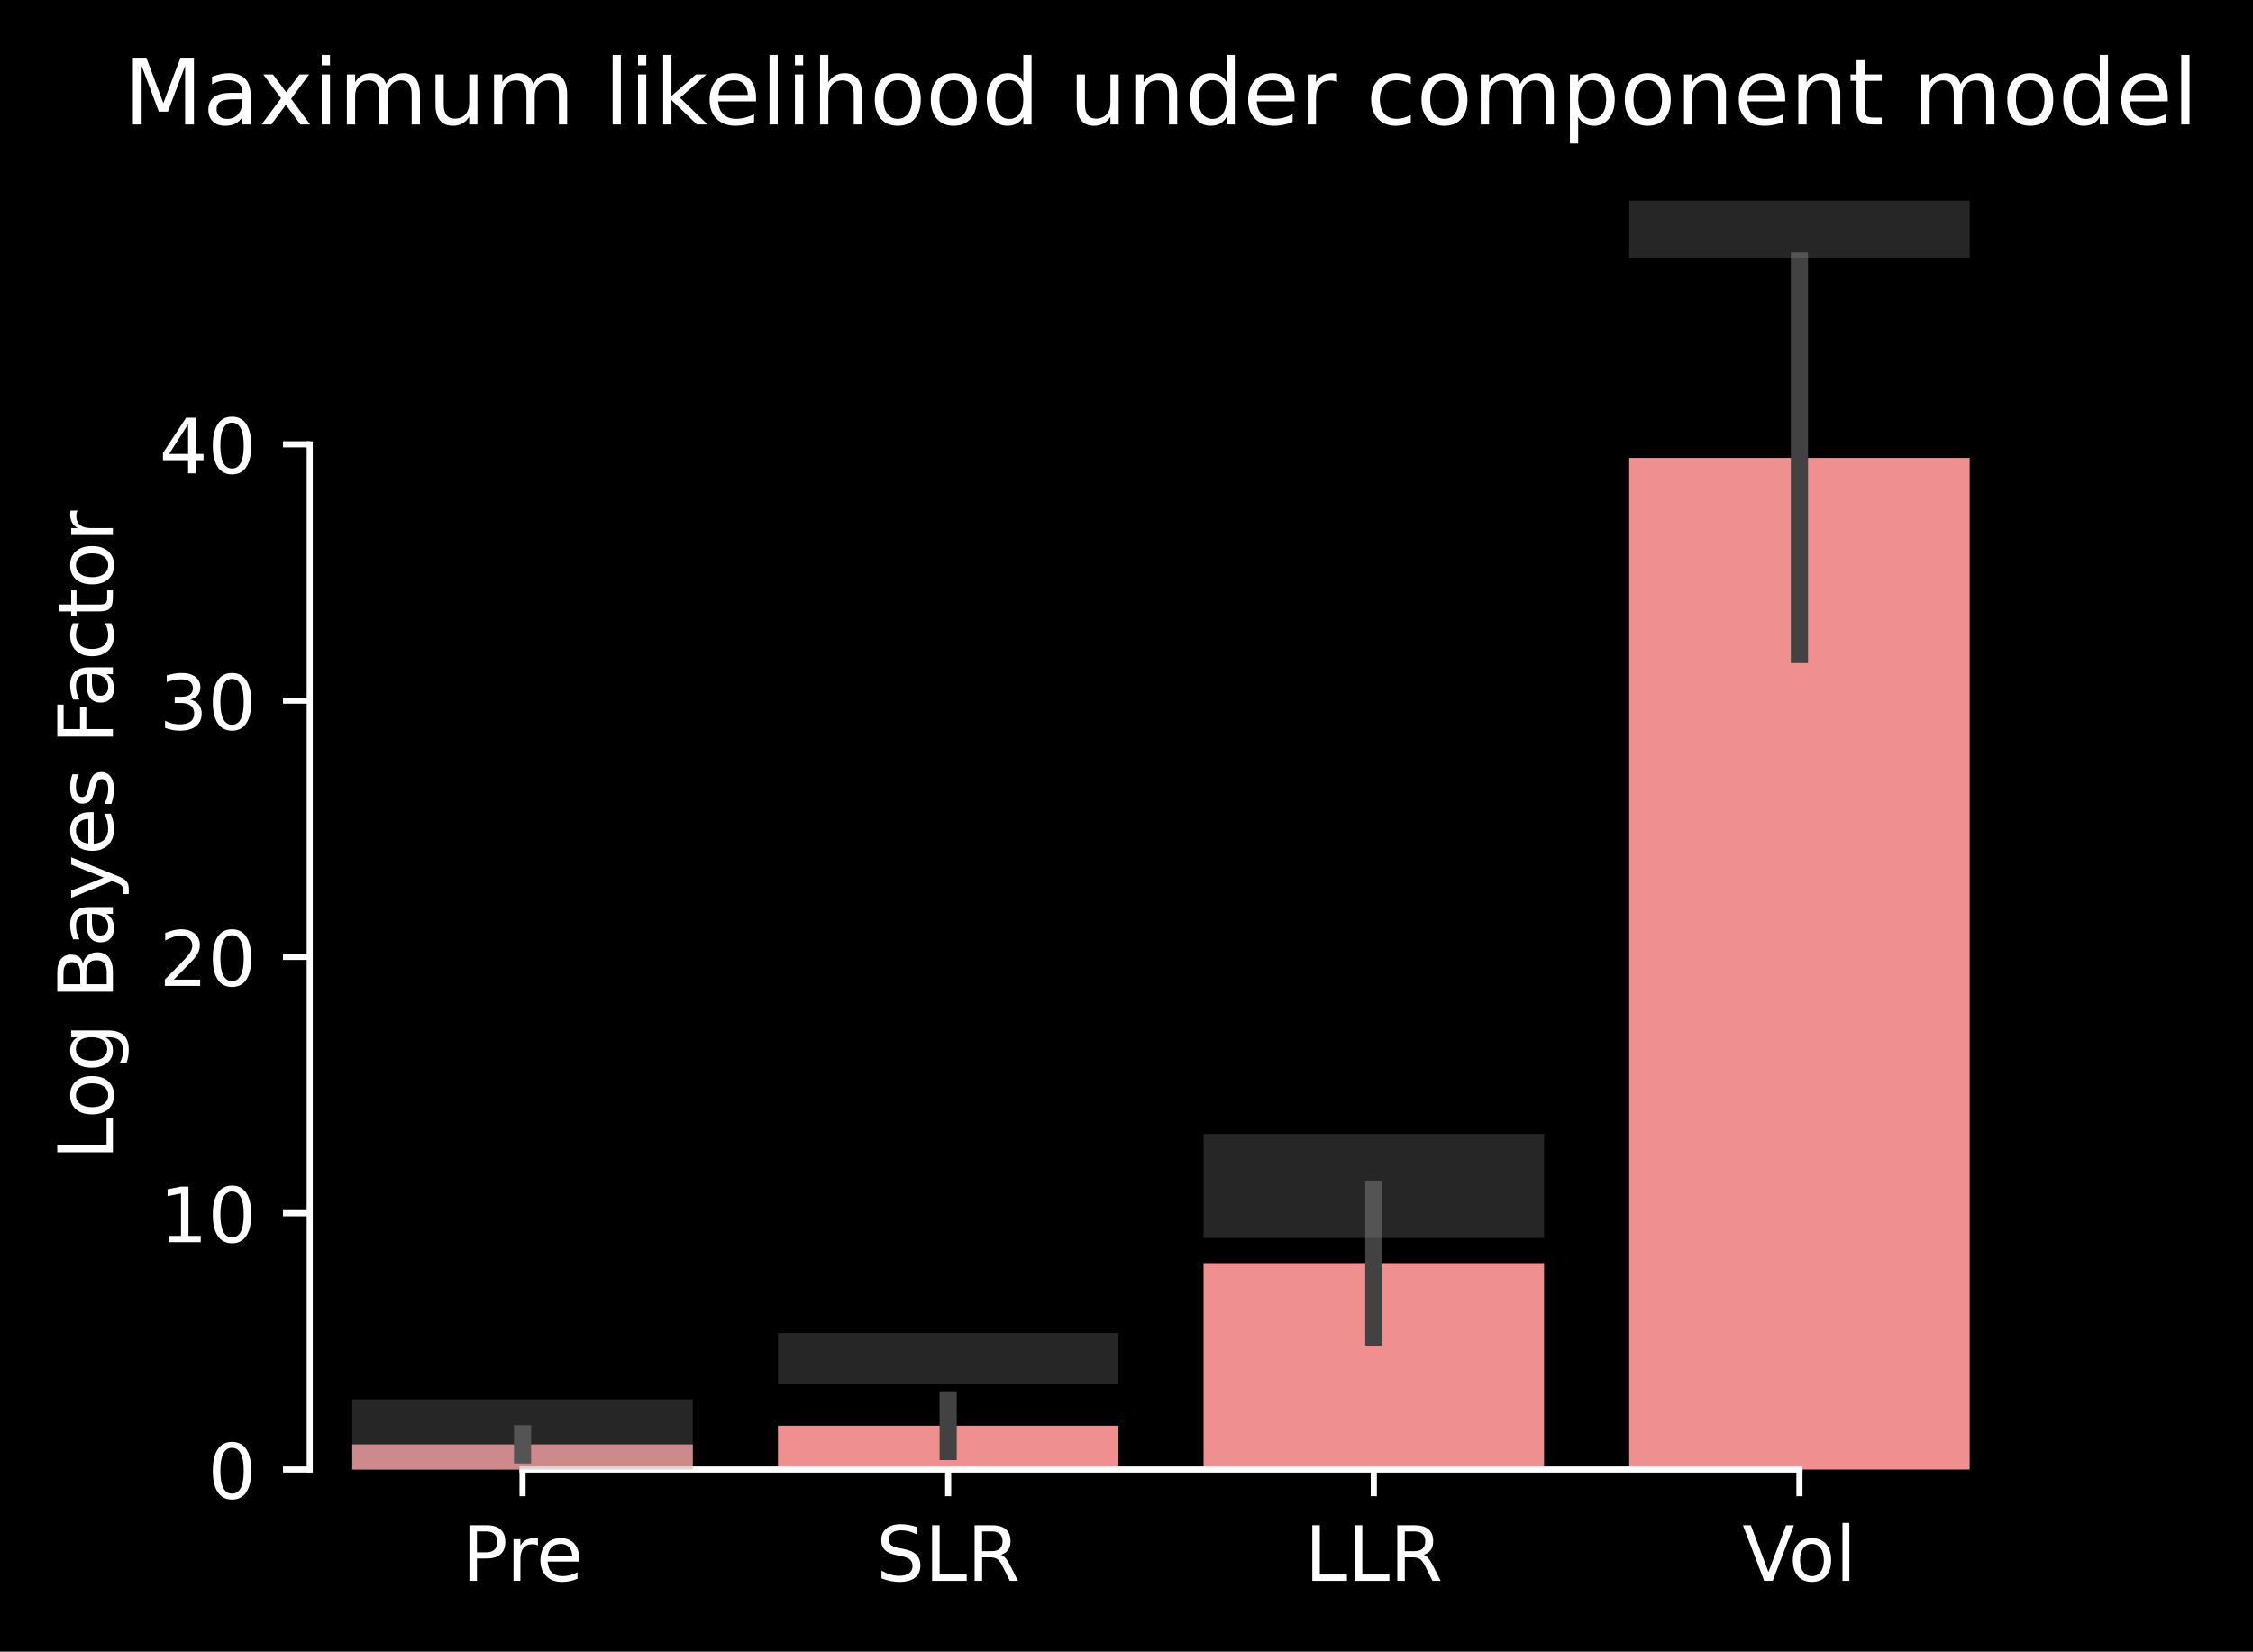
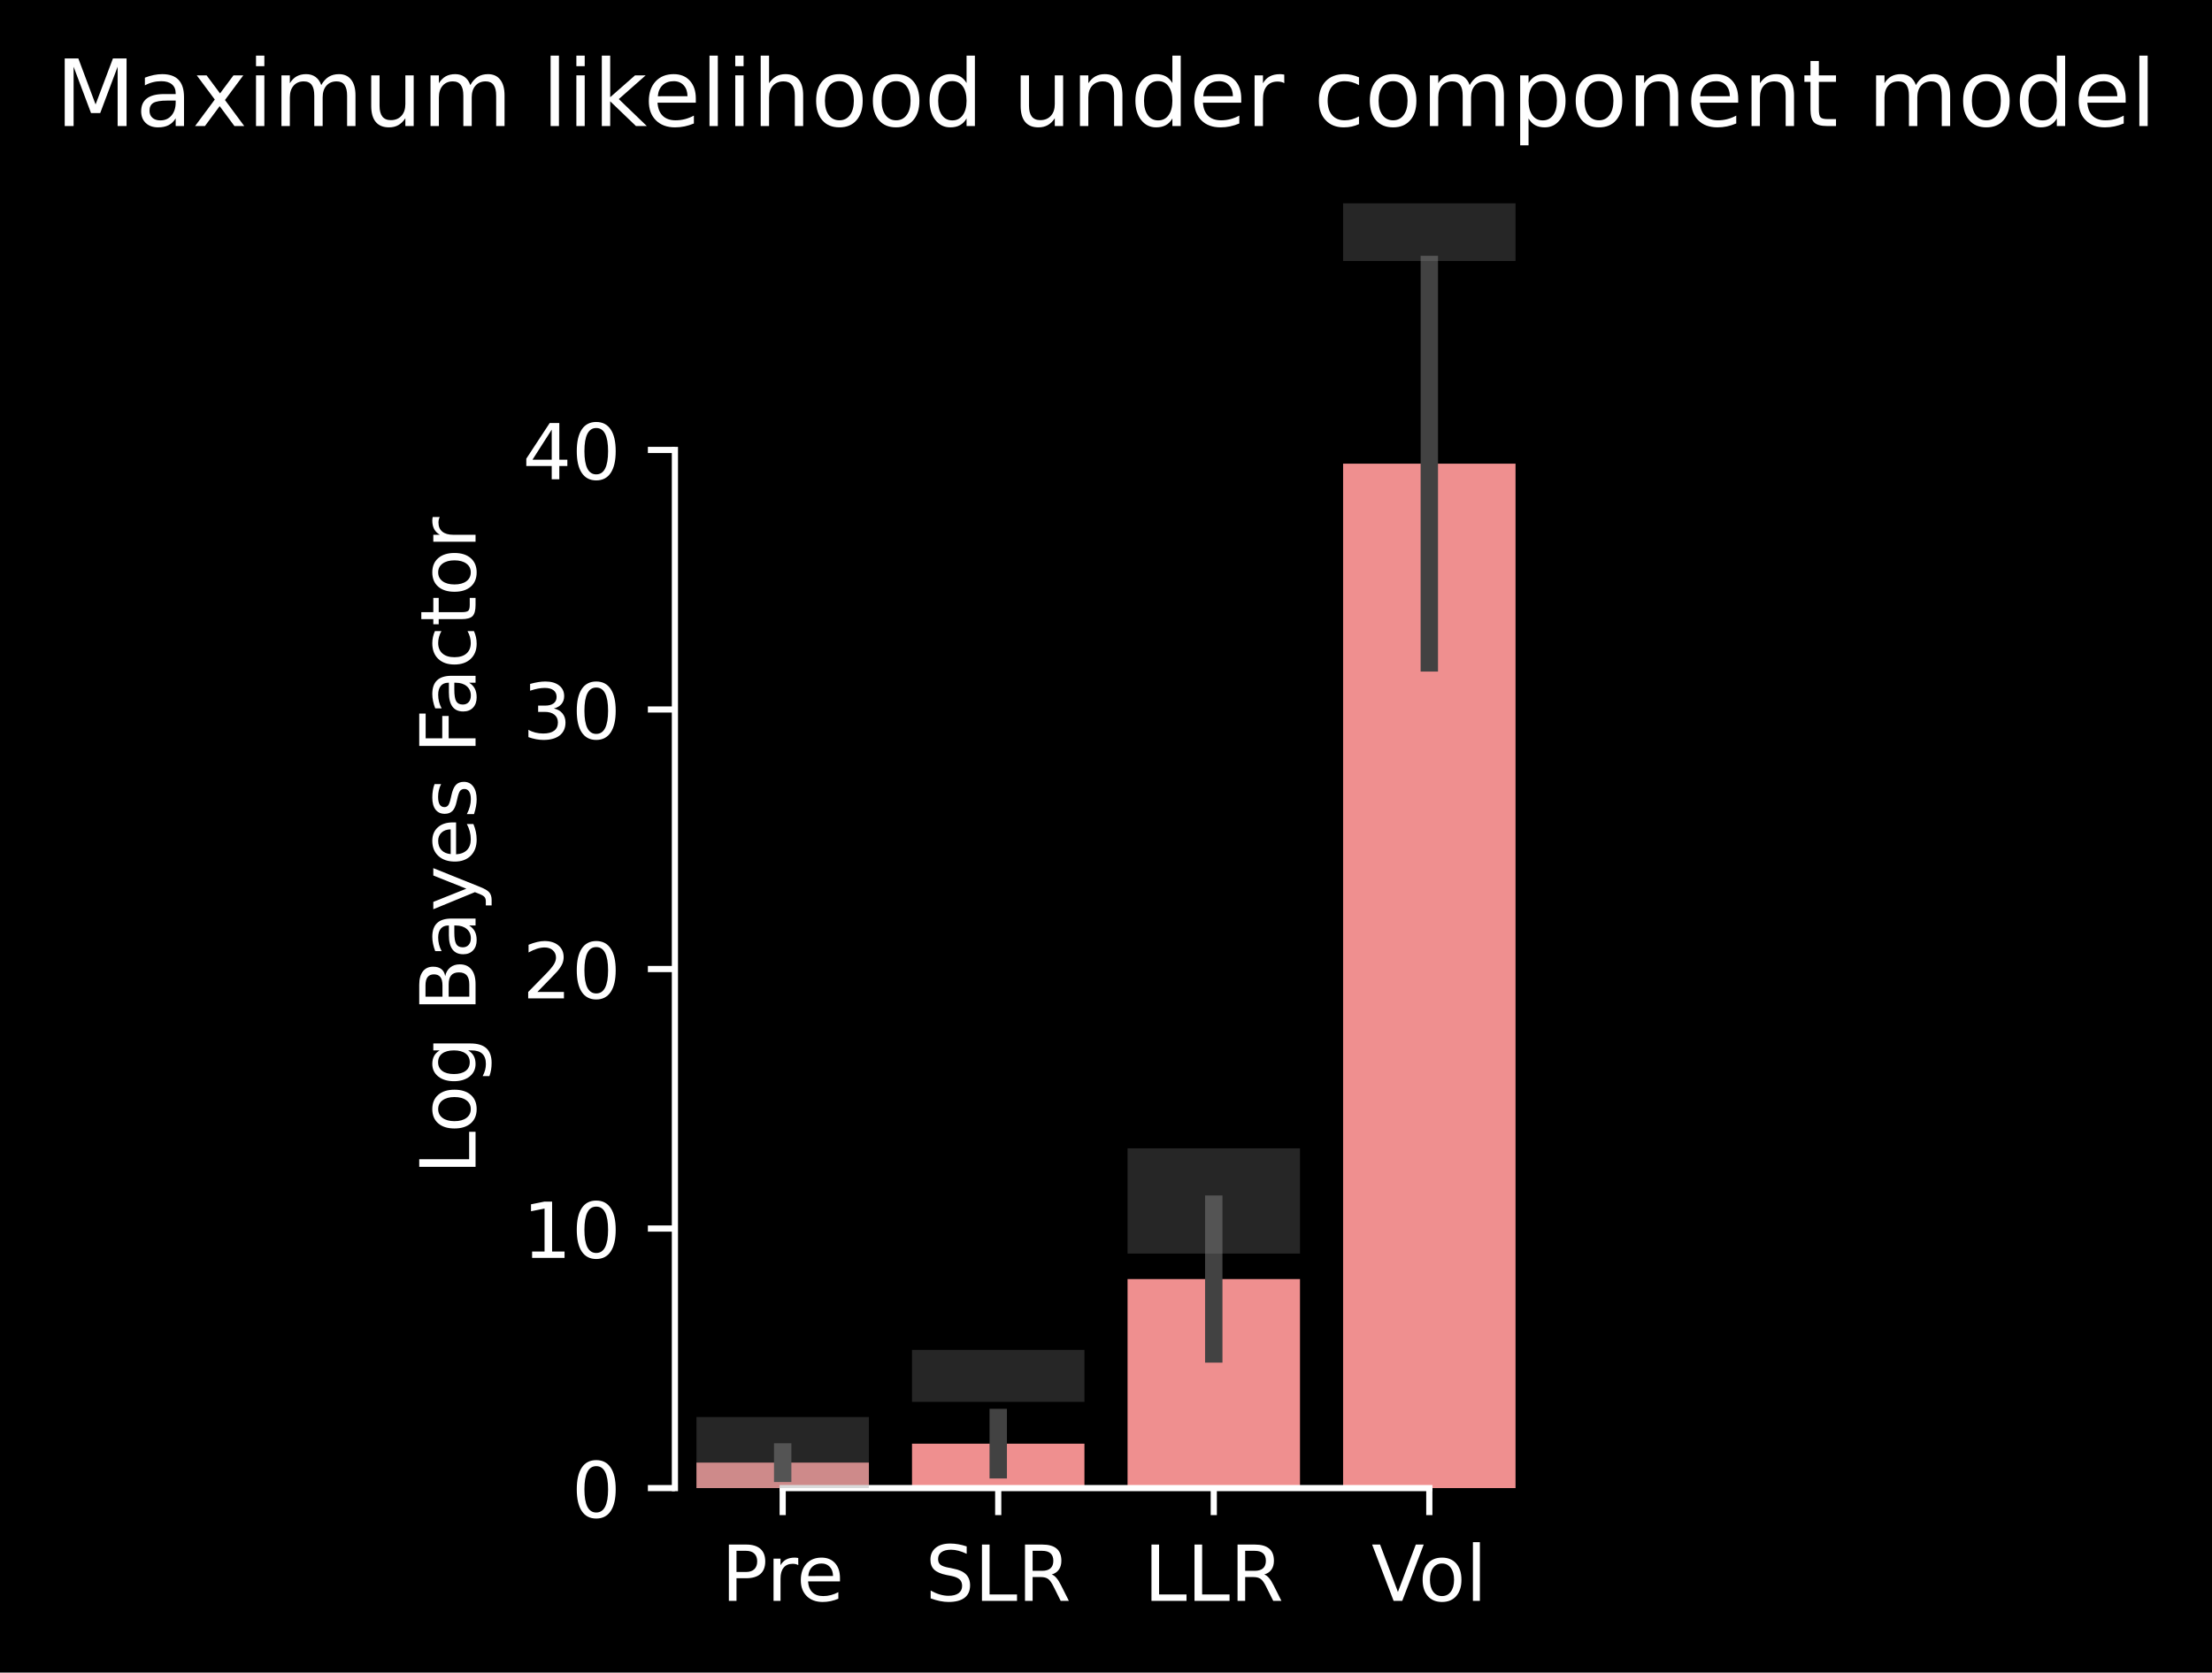
- <svg xmlns="http://www.w3.org/2000/svg" xmlns:xlink="http://www.w3.org/1999/xlink" width="295.364pt" height="216.516pt" viewBox="0 0 295.364 216.516" version="1.1">
+ <svg xmlns="http://www.w3.org/2000/svg" xmlns:xlink="http://www.w3.org/1999/xlink" width="286.322pt" height="216.516pt" viewBox="0 0 286.322 216.516" version="1.1">
  <defs>
    <style type="text/css">*{stroke-linejoin: round; stroke-linecap: butt}</style>
  </defs>
  <g id="figure_1">
    <g id="patch_1">
-       <path d="M 0 216.516  L 295.364 216.516  L 295.364 -0  L 0 -0  z " />
+       <path d="M 0 216.516  L 286.322 216.516  L 286.322 -0  L 0 -0  z " />
    </g>
    <g id="axes_1">
      <g id="patch_2">
-         <path d="M 40.603 192.638  L 263.803 192.638  L 263.803 26.318  L 40.603 26.318  z " />
+         <path d="M 87.361 192.638  L 198.961 192.638  L 198.961 26.318  L 87.361 26.318  z " />
      </g>
      <g id="patch_3">
-         <path d="M 46.183 192.638  L 90.823 192.638  L 90.823 189.339  L 46.183 189.339  z " clip-path="url(#p29ab280e5f)" style="fill: #ef8f8f" />
+         <path d="M 90.151 192.638  L 112.471 192.638  L 112.471 189.339  L 90.151 189.339  z " clip-path="url(#p5223c69289)" style="fill: #ef8f8f" />
      </g>
      <g id="patch_4">
-         <path d="M 101.983 192.638  L 146.623 192.638  L 146.623 186.888  L 101.983 186.888  z " clip-path="url(#p29ab280e5f)" style="fill: #ef8f8f" />
+         <path d="M 118.051 192.638  L 140.371 192.638  L 140.371 186.888  L 118.051 186.888  z " clip-path="url(#p5223c69289)" style="fill: #ef8f8f" />
      </g>
      <g id="patch_5">
-         <path d="M 157.783 192.638  L 202.423 192.638  L 202.423 165.579  L 157.783 165.579  z " clip-path="url(#p29ab280e5f)" style="fill: #ef8f8f" />
+         <path d="M 145.951 192.638  L 168.271 192.638  L 168.271 165.579  L 145.951 165.579  z " clip-path="url(#p5223c69289)" style="fill: #ef8f8f" />
      </g>
      <g id="patch_6">
-         <path d="M 213.583 192.638  L 258.223 192.638  L 258.223 60.023  L 213.583 60.023  z " clip-path="url(#p29ab280e5f)" style="fill: #ef8f8f" />
+         <path d="M 173.851 192.638  L 196.171 192.638  L 196.171 60.023  L 173.851 60.023  z " clip-path="url(#p5223c69289)" style="fill: #ef8f8f" />
      </g>
      <g id="matplotlib.axis_1">
        <g id="xtick_1">
          <g id="line2d_1">
            <defs>
-               <path id="mace02776a9" d="M 0 0  L 0 3.5  " style="stroke: #ffffff; stroke-width: 0.8" />
+               <path id="m4b7169f840" d="M 0 0  L 0 3.5  " style="stroke: #ffffff; stroke-width: 0.8" />
            </defs>
            <g>
-               <use xlink:href="#mace02776a9" x="68.503" y="192.638" style="fill: #ffffff; stroke: #ffffff; stroke-width: 0.8" />
+               <use xlink:href="#m4b7169f840" x="101.311" y="192.638" style="fill: #ffffff; stroke: #ffffff; stroke-width: 0.8" />
            </g>
          </g>
          <g id="text_1">
-             <g style="fill: #ffffff" transform="translate(60.55625 207.2366) scale(0.1 -0.1)">
+             <g style="fill: #ffffff" transform="translate(93.36406 207.2366) scale(0.1 -0.1)">
              <defs>
                <path id="DejaVuSans-50" d="M 1259 4147  L 1259 2394  L 2053 2394  Q 2494 2394 2734 2622  Q 2975 2850 2975 3272  Q 2975 3691 2734 3919  Q 2494 4147 2053 4147  L 1259 4147  z M 628 4666  L 2053 4666  Q 2838 4666 3239 4311  Q 3641 3956 3641 3272  Q 3641 2581 3239 2228  Q 2838 1875 2053 1875  L 1259 1875  L 1259 0  L 628 0  L 628 4666  z " transform="scale(0.015625)" />
                <path id="DejaVuSans-72" d="M 2631 2963  Q 2534 3019 2420 3045  Q 2306 3072 2169 3072  Q 1681 3072 1420 2755  Q 1159 2438 1159 1844  L 1159 0  L 581 0  L 581 3500  L 1159 3500  L 1159 2956  Q 1341 3275 1631 3429  Q 1922 3584 2338 3584  Q 2397 3584 2469 3576  Q 2541 3569 2628 3553  L 2631 2963  z " transform="scale(0.015625)" />
                <path id="DejaVuSans-65" d="M 3597 1894  L 3597 1613  L 953 1613  Q 991 1019 1311 708  Q 1631 397 2203 397  Q 2534 397 2845 478  Q 3156 559 3463 722  L 3463 178  Q 3153 47 2828 -22  Q 2503 -91 2169 -91  Q 1331 -91 842 396  Q 353 884 353 1716  Q 353 2575 817 3079  Q 1281 3584 2069 3584  Q 2775 3584 3186 3129  Q 3597 2675 3597 1894  z M 3022 2063  Q 3016 2534 2758 2815  Q 2500 3097 2075 3097  Q 1594 3097 1305 2825  Q 1016 2553 972 2059  L 3022 2063  z " transform="scale(0.015625)" />
              </defs>
              <use xlink:href="#DejaVuSans-50" />
              <use xlink:href="#DejaVuSans-72" transform="translate(58.55273 0)" />
              <use xlink:href="#DejaVuSans-65" transform="translate(97.41602 0)" />
            </g>
          </g>
        </g>
        <g id="xtick_2">
          <g id="line2d_2">
            <g>
-               <use xlink:href="#mace02776a9" x="124.303" y="192.638" style="fill: #ffffff; stroke: #ffffff; stroke-width: 0.8" />
+               <use xlink:href="#m4b7169f840" x="129.211" y="192.638" style="fill: #ffffff; stroke: #ffffff; stroke-width: 0.8" />
            </g>
          </g>
          <g id="text_2">
-             <g style="fill: #ffffff" transform="translate(114.8688 207.2366) scale(0.1 -0.1)">
+             <g style="fill: #ffffff" transform="translate(119.7766 207.2366) scale(0.1 -0.1)">
              <defs>
                <path id="DejaVuSans-53" d="M 3425 4513  L 3425 3897  Q 3066 4069 2747 4153  Q 2428 4238 2131 4238  Q 1616 4238 1336 4038  Q 1056 3838 1056 3469  Q 1056 3159 1242 3001  Q 1428 2844 1947 2747  L 2328 2669  Q 3034 2534 3370 2195  Q 3706 1856 3706 1288  Q 3706 609 3251 259  Q 2797 -91 1919 -91  Q 1588 -91 1214 -16  Q 841 59 441 206  L 441 856  Q 825 641 1194 531  Q 1563 422 1919 422  Q 2459 422 2753 634  Q 3047 847 3047 1241  Q 3047 1584 2836 1778  Q 2625 1972 2144 2069  L 1759 2144  Q 1053 2284 737 2584  Q 422 2884 422 3419  Q 422 4038 858 4394  Q 1294 4750 2059 4750  Q 2388 4750 2728 4690  Q 3069 4631 3425 4513  z " transform="scale(0.015625)" />
                <path id="DejaVuSans-4c" d="M 628 4666  L 1259 4666  L 1259 531  L 3531 531  L 3531 0  L 628 0  L 628 4666  z " transform="scale(0.015625)" />
                <path id="DejaVuSans-52" d="M 2841 2188  Q 3044 2119 3236 1894  Q 3428 1669 3622 1275  L 4263 0  L 3584 0  L 2988 1197  Q 2756 1666 2539 1819  Q 2322 1972 1947 1972  L 1259 1972  L 1259 0  L 628 0  L 628 4666  L 2053 4666  Q 2853 4666 3247 4331  Q 3641 3997 3641 3322  Q 3641 2881 3436 2590  Q 3231 2300 2841 2188  z M 1259 4147  L 1259 2491  L 2053 2491  Q 2509 2491 2742 2702  Q 2975 2913 2975 3322  Q 2975 3731 2742 3939  Q 2509 4147 2053 4147  L 1259 4147  z " transform="scale(0.015625)" />
              </defs>
              <use xlink:href="#DejaVuSans-53" />
              <use xlink:href="#DejaVuSans-4c" transform="translate(63.47656 0)" />
              <use xlink:href="#DejaVuSans-52" transform="translate(119.1895 0)" />
            </g>
          </g>
        </g>
        <g id="xtick_3">
          <g id="line2d_3">
            <g>
-               <use xlink:href="#mace02776a9" x="180.103" y="192.638" style="fill: #ffffff; stroke: #ffffff; stroke-width: 0.8" />
+               <use xlink:href="#m4b7169f840" x="157.111" y="192.638" style="fill: #ffffff; stroke: #ffffff; stroke-width: 0.8" />
            </g>
          </g>
          <g id="text_3">
-             <g style="fill: #ffffff" transform="translate(171.057 207.2366) scale(0.1 -0.1)">
+             <g style="fill: #ffffff" transform="translate(148.0648 207.2366) scale(0.1 -0.1)">
              <use xlink:href="#DejaVuSans-4c" />
              <use xlink:href="#DejaVuSans-4c" transform="translate(55.71289 0)" />
              <use xlink:href="#DejaVuSans-52" transform="translate(111.4258 0)" />
            </g>
          </g>
        </g>
        <g id="xtick_4">
          <g id="line2d_4">
            <g>
-               <use xlink:href="#mace02776a9" x="235.903" y="192.638" style="fill: #ffffff; stroke: #ffffff; stroke-width: 0.8" />
+               <use xlink:href="#m4b7169f840" x="185.011" y="192.638" style="fill: #ffffff; stroke: #ffffff; stroke-width: 0.8" />
            </g>
          </g>
          <g id="text_4">
-             <g style="fill: #ffffff" transform="translate(228.4219 207.2366) scale(0.1 -0.1)">
+             <g style="fill: #ffffff" transform="translate(177.5297 207.2366) scale(0.1 -0.1)">
              <defs>
                <path id="DejaVuSans-56" d="M 1831 0  L 50 4666  L 709 4666  L 2188 738  L 3669 4666  L 4325 4666  L 2547 0  L 1831 0  z " transform="scale(0.015625)" />
                <path id="DejaVuSans-6f" d="M 1959 3097  Q 1497 3097 1228 2736  Q 959 2375 959 1747  Q 959 1119 1226 758  Q 1494 397 1959 397  Q 2419 397 2687 759  Q 2956 1122 2956 1747  Q 2956 2369 2687 2733  Q 2419 3097 1959 3097  z M 1959 3584  Q 2709 3584 3137 3096  Q 3566 2609 3566 1747  Q 3566 888 3137 398  Q 2709 -91 1959 -91  Q 1206 -91 779 398  Q 353 888 353 1747  Q 353 2609 779 3096  Q 1206 3584 1959 3584  z " transform="scale(0.015625)" />
                <path id="DejaVuSans-6c" d="M 603 4863  L 1178 4863  L 1178 0  L 603 0  L 603 4863  z " transform="scale(0.015625)" />
              </defs>
              <use xlink:href="#DejaVuSans-56" />
              <use xlink:href="#DejaVuSans-6f" transform="translate(60.6582 0)" />
              <use xlink:href="#DejaVuSans-6c" transform="translate(121.8398 0)" />
            </g>
          </g>
        </g>
      </g>
      <g id="matplotlib.axis_2">
        <g id="ytick_1">
          <g id="line2d_5">
            <defs>
-               <path id="m38d666b014" d="M 0 0  L -3.5 0  " style="stroke: #ffffff; stroke-width: 0.8" />
+               <path id="mcf8d4ab439" d="M 0 0  L -3.5 0  " style="stroke: #ffffff; stroke-width: 0.8" />
            </defs>
            <g>
-               <use xlink:href="#m38d666b014" x="40.603" y="192.638" style="fill: #ffffff; stroke: #ffffff; stroke-width: 0.8" />
+               <use xlink:href="#mcf8d4ab439" x="87.361" y="192.638" style="fill: #ffffff; stroke: #ffffff; stroke-width: 0.8" />
            </g>
          </g>
          <g id="text_5">
-             <g style="fill: #ffffff" transform="translate(27.24063 196.4373) scale(0.1 -0.1)">
+             <g style="fill: #ffffff" transform="translate(73.99844 196.4373) scale(0.1 -0.1)">
              <defs>
                <path id="DejaVuSans-30" d="M 2034 4250  Q 1547 4250 1301 3770  Q 1056 3291 1056 2328  Q 1056 1369 1301 889  Q 1547 409 2034 409  Q 2525 409 2770 889  Q 3016 1369 3016 2328  Q 3016 3291 2770 3770  Q 2525 4250 2034 4250  z M 2034 4750  Q 2819 4750 3233 4129  Q 3647 3509 3647 2328  Q 3647 1150 3233 529  Q 2819 -91 2034 -91  Q 1250 -91 836 529  Q 422 1150 422 2328  Q 422 3509 836 4129  Q 1250 4750 2034 4750  z " transform="scale(0.015625)" />
              </defs>
              <use xlink:href="#DejaVuSans-30" />
            </g>
          </g>
        </g>
        <g id="ytick_2">
          <g id="line2d_6">
            <g>
-               <use xlink:href="#m38d666b014" x="40.603" y="159.041" style="fill: #ffffff; stroke: #ffffff; stroke-width: 0.8" />
+               <use xlink:href="#mcf8d4ab439" x="87.361" y="159.041" style="fill: #ffffff; stroke: #ffffff; stroke-width: 0.8" />
            </g>
          </g>
          <g id="text_6">
-             <g style="fill: #ffffff" transform="translate(20.87813 162.8398) scale(0.1 -0.1)">
+             <g style="fill: #ffffff" transform="translate(67.63594 162.8398) scale(0.1 -0.1)">
              <defs>
                <path id="DejaVuSans-31" d="M 794 531  L 1825 531  L 1825 4091  L 703 3866  L 703 4441  L 1819 4666  L 2450 4666  L 2450 531  L 3481 531  L 3481 0  L 794 0  L 794 531  z " transform="scale(0.015625)" />
              </defs>
              <use xlink:href="#DejaVuSans-31" />
              <use xlink:href="#DejaVuSans-30" transform="translate(63.62305 0)" />
            </g>
          </g>
        </g>
        <g id="ytick_3">
          <g id="line2d_7">
            <g>
-               <use xlink:href="#m38d666b014" x="40.603" y="125.443" style="fill: #ffffff; stroke: #ffffff; stroke-width: 0.8" />
+               <use xlink:href="#mcf8d4ab439" x="87.361" y="125.443" style="fill: #ffffff; stroke: #ffffff; stroke-width: 0.8" />
            </g>
          </g>
          <g id="text_7">
-             <g style="fill: #ffffff" transform="translate(20.87813 129.2422) scale(0.1 -0.1)">
+             <g style="fill: #ffffff" transform="translate(67.63594 129.2422) scale(0.1 -0.1)">
              <defs>
                <path id="DejaVuSans-32" d="M 1228 531  L 3431 531  L 3431 0  L 469 0  L 469 531  Q 828 903 1448 1529  Q 2069 2156 2228 2338  Q 2531 2678 2651 2914  Q 2772 3150 2772 3378  Q 2772 3750 2511 3984  Q 2250 4219 1831 4219  Q 1534 4219 1204 4116  Q 875 4013 500 3803  L 500 4441  Q 881 4594 1212 4672  Q 1544 4750 1819 4750  Q 2544 4750 2975 4387  Q 3406 4025 3406 3419  Q 3406 3131 3298 2873  Q 3191 2616 2906 2266  Q 2828 2175 2409 1742  Q 1991 1309 1228 531  z " transform="scale(0.015625)" />
              </defs>
              <use xlink:href="#DejaVuSans-32" />
              <use xlink:href="#DejaVuSans-30" transform="translate(63.62305 0)" />
            </g>
          </g>
        </g>
        <g id="ytick_4">
          <g id="line2d_8">
            <g>
-               <use xlink:href="#m38d666b014" x="40.603" y="91.845" style="fill: #ffffff; stroke: #ffffff; stroke-width: 0.8" />
+               <use xlink:href="#mcf8d4ab439" x="87.361" y="91.845" style="fill: #ffffff; stroke: #ffffff; stroke-width: 0.8" />
            </g>
          </g>
          <g id="text_8">
-             <g style="fill: #ffffff" transform="translate(20.87813 95.64456) scale(0.1 -0.1)">
+             <g style="fill: #ffffff" transform="translate(67.63594 95.64456) scale(0.1 -0.1)">
              <defs>
                <path id="DejaVuSans-33" d="M 2597 2516  Q 3050 2419 3304 2112  Q 3559 1806 3559 1356  Q 3559 666 3084 287  Q 2609 -91 1734 -91  Q 1441 -91 1130 -33  Q 819 25 488 141  L 488 750  Q 750 597 1062 519  Q 1375 441 1716 441  Q 2309 441 2620 675  Q 2931 909 2931 1356  Q 2931 1769 2642 2001  Q 2353 2234 1838 2234  L 1294 2234  L 1294 2753  L 1863 2753  Q 2328 2753 2575 2939  Q 2822 3125 2822 3475  Q 2822 3834 2567 4026  Q 2313 4219 1838 4219  Q 1578 4219 1281 4162  Q 984 4106 628 3988  L 628 4550  Q 988 4650 1302 4700  Q 1616 4750 1894 4750  Q 2613 4750 3031 4423  Q 3450 4097 3450 3541  Q 3450 3153 3228 2886  Q 3006 2619 2597 2516  z " transform="scale(0.015625)" />
              </defs>
              <use xlink:href="#DejaVuSans-33" />
              <use xlink:href="#DejaVuSans-30" transform="translate(63.62305 0)" />
            </g>
          </g>
        </g>
        <g id="ytick_5">
          <g id="line2d_9">
            <g>
-               <use xlink:href="#m38d666b014" x="40.603" y="58.248" style="fill: #ffffff; stroke: #ffffff; stroke-width: 0.8" />
+               <use xlink:href="#mcf8d4ab439" x="87.361" y="58.248" style="fill: #ffffff; stroke: #ffffff; stroke-width: 0.8" />
            </g>
          </g>
          <g id="text_9">
-             <g style="fill: #ffffff" transform="translate(20.87813 62.04697) scale(0.1 -0.1)">
+             <g style="fill: #ffffff" transform="translate(67.63594 62.04697) scale(0.1 -0.1)">
              <defs>
                <path id="DejaVuSans-34" d="M 2419 4116  L 825 1625  L 2419 1625  L 2419 4116  z M 2253 4666  L 3047 4666  L 3047 1625  L 3713 1625  L 3713 1100  L 3047 1100  L 3047 0  L 2419 0  L 2419 1100  L 313 1100  L 313 1709  L 2253 4666  z " transform="scale(0.015625)" />
              </defs>
              <use xlink:href="#DejaVuSans-34" />
              <use xlink:href="#DejaVuSans-30" transform="translate(63.62305 0)" />
            </g>
          </g>
        </g>
        <g id="text_10">
-           <g style="fill: #ffffff" transform="translate(14.79844 152.0312) rotate(-90) scale(0.1 -0.1)">
+           <g style="fill: #ffffff" transform="translate(61.55625 152.0312) rotate(-90) scale(0.1 -0.1)">
            <defs>
              <path id="DejaVuSans-67" d="M 2906 1791  Q 2906 2416 2648 2759  Q 2391 3103 1925 3103  Q 1463 3103 1205 2759  Q 947 2416 947 1791  Q 947 1169 1205 825  Q 1463 481 1925 481  Q 2391 481 2648 825  Q 2906 1169 2906 1791  z M 3481 434  Q 3481 -459 3084 -895  Q 2688 -1331 1869 -1331  Q 1566 -1331 1297 -1286  Q 1028 -1241 775 -1147  L 775 -588  Q 1028 -725 1275 -790  Q 1522 -856 1778 -856  Q 2344 -856 2625 -561  Q 2906 -266 2906 331  L 2906 616  Q 2728 306 2450 153  Q 2172 0 1784 0  Q 1141 0 747 490  Q 353 981 353 1791  Q 353 2603 747 3093  Q 1141 3584 1784 3584  Q 2172 3584 2450 3431  Q 2728 3278 2906 2969  L 2906 3500  L 3481 3500  L 3481 434  z " transform="scale(0.015625)" />
              <path id="DejaVuSans-20" transform="scale(0.015625)" />
              <path id="DejaVuSans-42" d="M 1259 2228  L 1259 519  L 2272 519  Q 2781 519 3026 730  Q 3272 941 3272 1375  Q 3272 1813 3026 2020  Q 2781 2228 2272 2228  L 1259 2228  z M 1259 4147  L 1259 2741  L 2194 2741  Q 2656 2741 2882 2914  Q 3109 3088 3109 3444  Q 3109 3797 2882 3972  Q 2656 4147 2194 4147  L 1259 4147  z M 628 4666  L 2241 4666  Q 2963 4666 3353 4366  Q 3744 4066 3744 3513  Q 3744 3084 3544 2831  Q 3344 2578 2956 2516  Q 3422 2416 3680 2098  Q 3938 1781 3938 1306  Q 3938 681 3513 340  Q 3088 0 2303 0  L 628 0  L 628 4666  z " transform="scale(0.015625)" />
              <path id="DejaVuSans-61" d="M 2194 1759  Q 1497 1759 1228 1600  Q 959 1441 959 1056  Q 959 750 1161 570  Q 1363 391 1709 391  Q 2188 391 2477 730  Q 2766 1069 2766 1631  L 2766 1759  L 2194 1759  z M 3341 1997  L 3341 0  L 2766 0  L 2766 531  Q 2569 213 2275 61  Q 1981 -91 1556 -91  Q 1019 -91 701 211  Q 384 513 384 1019  Q 384 1609 779 1909  Q 1175 2209 1959 2209  L 2766 2209  L 2766 2266  Q 2766 2663 2505 2880  Q 2244 3097 1772 3097  Q 1472 3097 1187 3025  Q 903 2953 641 2809  L 641 3341  Q 956 3463 1253 3523  Q 1550 3584 1831 3584  Q 2591 3584 2966 3190  Q 3341 2797 3341 1997  z " transform="scale(0.015625)" />
              <path id="DejaVuSans-79" d="M 2059 -325  Q 1816 -950 1584 -1140  Q 1353 -1331 966 -1331  L 506 -1331  L 506 -850  L 844 -850  Q 1081 -850 1212 -737  Q 1344 -625 1503 -206  L 1606 56  L 191 3500  L 800 3500  L 1894 763  L 2988 3500  L 3597 3500  L 2059 -325  z " transform="scale(0.015625)" />
              <path id="DejaVuSans-73" d="M 2834 3397  L 2834 2853  Q 2591 2978 2328 3040  Q 2066 3103 1784 3103  Q 1356 3103 1142 2972  Q 928 2841 928 2578  Q 928 2378 1081 2264  Q 1234 2150 1697 2047  L 1894 2003  Q 2506 1872 2764 1633  Q 3022 1394 3022 966  Q 3022 478 2636 193  Q 2250 -91 1575 -91  Q 1294 -91 989 -36  Q 684 19 347 128  L 347 722  Q 666 556 975 473  Q 1284 391 1588 391  Q 1994 391 2212 530  Q 2431 669 2431 922  Q 2431 1156 2273 1281  Q 2116 1406 1581 1522  L 1381 1569  Q 847 1681 609 1914  Q 372 2147 372 2553  Q 372 3047 722 3315  Q 1072 3584 1716 3584  Q 2034 3584 2315 3537  Q 2597 3491 2834 3397  z " transform="scale(0.015625)" />
              <path id="DejaVuSans-46" d="M 628 4666  L 3309 4666  L 3309 4134  L 1259 4134  L 1259 2759  L 3109 2759  L 3109 2228  L 1259 2228  L 1259 0  L 628 0  L 628 4666  z " transform="scale(0.015625)" />
              <path id="DejaVuSans-63" d="M 3122 3366  L 3122 2828  Q 2878 2963 2633 3030  Q 2388 3097 2138 3097  Q 1578 3097 1268 2742  Q 959 2388 959 1747  Q 959 1106 1268 751  Q 1578 397 2138 397  Q 2388 397 2633 464  Q 2878 531 3122 666  L 3122 134  Q 2881 22 2623 -34  Q 2366 -91 2075 -91  Q 1284 -91 818 406  Q 353 903 353 1747  Q 353 2603 823 3093  Q 1294 3584 2113 3584  Q 2378 3584 2631 3529  Q 2884 3475 3122 3366  z " transform="scale(0.015625)" />
              <path id="DejaVuSans-74" d="M 1172 4494  L 1172 3500  L 2356 3500  L 2356 3053  L 1172 3053  L 1172 1153  Q 1172 725 1289 603  Q 1406 481 1766 481  L 2356 481  L 2356 0  L 1766 0  Q 1100 0 847 248  Q 594 497 594 1153  L 594 3053  L 172 3053  L 172 3500  L 594 3500  L 594 4494  L 1172 4494  z " transform="scale(0.015625)" />
            </defs>
            <use xlink:href="#DejaVuSans-4c" />
            <use xlink:href="#DejaVuSans-6f" transform="translate(53.96289 0)" />
            <use xlink:href="#DejaVuSans-67" transform="translate(115.1445 0)" />
            <use xlink:href="#DejaVuSans-20" transform="translate(178.6211 0)" />
            <use xlink:href="#DejaVuSans-42" transform="translate(210.4082 0)" />
            <use xlink:href="#DejaVuSans-61" transform="translate(279.0117 0)" />
            <use xlink:href="#DejaVuSans-79" transform="translate(340.291 0)" />
            <use xlink:href="#DejaVuSans-65" transform="translate(399.4707 0)" />
            <use xlink:href="#DejaVuSans-73" transform="translate(460.9941 0)" />
            <use xlink:href="#DejaVuSans-20" transform="translate(513.0938 0)" />
            <use xlink:href="#DejaVuSans-46" transform="translate(544.8809 0)" />
            <use xlink:href="#DejaVuSans-61" transform="translate(593.2754 0)" />
            <use xlink:href="#DejaVuSans-63" transform="translate(654.5547 0)" />
            <use xlink:href="#DejaVuSans-74" transform="translate(709.5352 0)" />
            <use xlink:href="#DejaVuSans-6f" transform="translate(748.7441 0)" />
            <use xlink:href="#DejaVuSans-72" transform="translate(809.9258 0)" />
          </g>
        </g>
      </g>
      <g id="line2d_10">
-         <path d="M 68.503 190.722  L 68.503 187.956  " clip-path="url(#p29ab280e5f)" style="fill: none; stroke: #424242; stroke-width: 2.25; stroke-linecap: square" />
+         <path d="M 101.311 190.722  L 101.311 187.956  " clip-path="url(#p5223c69289)" style="fill: none; stroke: #424242; stroke-width: 2.25; stroke-linecap: square" />
      </g>
      <g id="line2d_11">
-         <path d="M 124.303 190.271  L 124.303 183.504  " clip-path="url(#p29ab280e5f)" style="fill: none; stroke: #424242; stroke-width: 2.25; stroke-linecap: square" />
+         <path d="M 129.211 190.271  L 129.211 183.504  " clip-path="url(#p5223c69289)" style="fill: none; stroke: #424242; stroke-width: 2.25; stroke-linecap: square" />
      </g>
      <g id="line2d_12">
-         <path d="M 180.103 175.272  L 180.103 155.887  " clip-path="url(#p29ab280e5f)" style="fill: none; stroke: #424242; stroke-width: 2.25; stroke-linecap: square" />
+         <path d="M 157.111 175.272  L 157.111 155.887  " clip-path="url(#p5223c69289)" style="fill: none; stroke: #424242; stroke-width: 2.25; stroke-linecap: square" />
      </g>
      <g id="line2d_13">
-         <path d="M 235.903 85.809  L 235.903 34.238  " clip-path="url(#p29ab280e5f)" style="fill: none; stroke: #424242; stroke-width: 2.25; stroke-linecap: square" />
+         <path d="M 185.011 85.809  L 185.011 34.238  " clip-path="url(#p5223c69289)" style="fill: none; stroke: #424242; stroke-width: 2.25; stroke-linecap: square" />
      </g>
      <g id="patch_7">
-         <path d="M 40.603 192.638  L 40.603 58.248  " style="fill: none; stroke: #ffffff; stroke-width: 0.8; stroke-linejoin: miter; stroke-linecap: square" />
+         <path d="M 87.361 192.638  L 87.361 58.248  " style="fill: none; stroke: #ffffff; stroke-width: 0.8; stroke-linejoin: miter; stroke-linecap: square" />
      </g>
      <g id="patch_8">
-         <path d="M 68.503 192.638  L 235.903 192.638  " style="fill: none; stroke: #ffffff; stroke-width: 0.8; stroke-linejoin: miter; stroke-linecap: square" />
+         <path d="M 101.311 192.638  L 185.011 192.638  " style="fill: none; stroke: #ffffff; stroke-width: 0.8; stroke-linejoin: miter; stroke-linecap: square" />
      </g>
      <g id="text_11">
-         <g style="fill: #ffffff" transform="translate(16.24219 16.31812) scale(0.12 -0.12)">
+         <g style="fill: #ffffff" transform="translate(7.2 16.31812) scale(0.12 -0.12)">
          <defs>
            <path id="DejaVuSans-4d" d="M 628 4666  L 1569 4666  L 2759 1491  L 3956 4666  L 4897 4666  L 4897 0  L 4281 0  L 4281 4097  L 3078 897  L 2444 897  L 1241 4097  L 1241 0  L 628 0  L 628 4666  z " transform="scale(0.015625)" />
            <path id="DejaVuSans-78" d="M 3513 3500  L 2247 1797  L 3578 0  L 2900 0  L 1881 1375  L 863 0  L 184 0  L 1544 1831  L 300 3500  L 978 3500  L 1906 2253  L 2834 3500  L 3513 3500  z " transform="scale(0.015625)" />
            <path id="DejaVuSans-69" d="M 603 3500  L 1178 3500  L 1178 0  L 603 0  L 603 3500  z M 603 4863  L 1178 4863  L 1178 4134  L 603 4134  L 603 4863  z " transform="scale(0.015625)" />
            <path id="DejaVuSans-6d" d="M 3328 2828  Q 3544 3216 3844 3400  Q 4144 3584 4550 3584  Q 5097 3584 5394 3201  Q 5691 2819 5691 2113  L 5691 0  L 5113 0  L 5113 2094  Q 5113 2597 4934 2840  Q 4756 3084 4391 3084  Q 3944 3084 3684 2787  Q 3425 2491 3425 1978  L 3425 0  L 2847 0  L 2847 2094  Q 2847 2600 2669 2842  Q 2491 3084 2119 3084  Q 1678 3084 1418 2786  Q 1159 2488 1159 1978  L 1159 0  L 581 0  L 581 3500  L 1159 3500  L 1159 2956  Q 1356 3278 1631 3431  Q 1906 3584 2284 3584  Q 2666 3584 2933 3390  Q 3200 3197 3328 2828  z " transform="scale(0.015625)" />
            <path id="DejaVuSans-75" d="M 544 1381  L 544 3500  L 1119 3500  L 1119 1403  Q 1119 906 1312 657  Q 1506 409 1894 409  Q 2359 409 2629 706  Q 2900 1003 2900 1516  L 2900 3500  L 3475 3500  L 3475 0  L 2900 0  L 2900 538  Q 2691 219 2414 64  Q 2138 -91 1772 -91  Q 1169 -91 856 284  Q 544 659 544 1381  z M 1991 3584  L 1991 3584  z " transform="scale(0.015625)" />
            <path id="DejaVuSans-6b" d="M 581 4863  L 1159 4863  L 1159 1991  L 2875 3500  L 3609 3500  L 1753 1863  L 3688 0  L 2938 0  L 1159 1709  L 1159 0  L 581 0  L 581 4863  z " transform="scale(0.015625)" />
            <path id="DejaVuSans-68" d="M 3513 2113  L 3513 0  L 2938 0  L 2938 2094  Q 2938 2591 2744 2837  Q 2550 3084 2163 3084  Q 1697 3084 1428 2787  Q 1159 2491 1159 1978  L 1159 0  L 581 0  L 581 4863  L 1159 4863  L 1159 2956  Q 1366 3272 1645 3428  Q 1925 3584 2291 3584  Q 2894 3584 3203 3211  Q 3513 2838 3513 2113  z " transform="scale(0.015625)" />
            <path id="DejaVuSans-64" d="M 2906 2969  L 2906 4863  L 3481 4863  L 3481 0  L 2906 0  L 2906 525  Q 2725 213 2448 61  Q 2172 -91 1784 -91  Q 1150 -91 751 415  Q 353 922 353 1747  Q 353 2572 751 3078  Q 1150 3584 1784 3584  Q 2172 3584 2448 3432  Q 2725 3281 2906 2969  z M 947 1747  Q 947 1113 1208 752  Q 1469 391 1925 391  Q 2381 391 2643 752  Q 2906 1113 2906 1747  Q 2906 2381 2643 2742  Q 2381 3103 1925 3103  Q 1469 3103 1208 2742  Q 947 2381 947 1747  z " transform="scale(0.015625)" />
            <path id="DejaVuSans-6e" d="M 3513 2113  L 3513 0  L 2938 0  L 2938 2094  Q 2938 2591 2744 2837  Q 2550 3084 2163 3084  Q 1697 3084 1428 2787  Q 1159 2491 1159 1978  L 1159 0  L 581 0  L 581 3500  L 1159 3500  L 1159 2956  Q 1366 3272 1645 3428  Q 1925 3584 2291 3584  Q 2894 3584 3203 3211  Q 3513 2838 3513 2113  z " transform="scale(0.015625)" />
            <path id="DejaVuSans-70" d="M 1159 525  L 1159 -1331  L 581 -1331  L 581 3500  L 1159 3500  L 1159 2969  Q 1341 3281 1617 3432  Q 1894 3584 2278 3584  Q 2916 3584 3314 3078  Q 3713 2572 3713 1747  Q 3713 922 3314 415  Q 2916 -91 2278 -91  Q 1894 -91 1617 61  Q 1341 213 1159 525  z M 3116 1747  Q 3116 2381 2855 2742  Q 2594 3103 2138 3103  Q 1681 3103 1420 2742  Q 1159 2381 1159 1747  Q 1159 1113 1420 752  Q 1681 391 2138 391  Q 2594 391 2855 752  Q 3116 1113 3116 1747  z " transform="scale(0.015625)" />
          </defs>
          <use xlink:href="#DejaVuSans-4d" />
          <use xlink:href="#DejaVuSans-61" transform="translate(86.2793 0)" />
          <use xlink:href="#DejaVuSans-78" transform="translate(147.5586 0)" />
          <use xlink:href="#DejaVuSans-69" transform="translate(206.7383 0)" />
          <use xlink:href="#DejaVuSans-6d" transform="translate(234.5215 0)" />
          <use xlink:href="#DejaVuSans-75" transform="translate(331.9336 0)" />
          <use xlink:href="#DejaVuSans-6d" transform="translate(395.3125 0)" />
          <use xlink:href="#DejaVuSans-20" transform="translate(492.7246 0)" />
          <use xlink:href="#DejaVuSans-6c" transform="translate(524.5117 0)" />
          <use xlink:href="#DejaVuSans-69" transform="translate(552.2949 0)" />
          <use xlink:href="#DejaVuSans-6b" transform="translate(580.0781 0)" />
          <use xlink:href="#DejaVuSans-65" transform="translate(634.3633 0)" />
          <use xlink:href="#DejaVuSans-6c" transform="translate(695.8867 0)" />
          <use xlink:href="#DejaVuSans-69" transform="translate(723.6699 0)" />
          <use xlink:href="#DejaVuSans-68" transform="translate(751.4531 0)" />
          <use xlink:href="#DejaVuSans-6f" transform="translate(814.832 0)" />
          <use xlink:href="#DejaVuSans-6f" transform="translate(876.0137 0)" />
          <use xlink:href="#DejaVuSans-64" transform="translate(937.1953 0)" />
          <use xlink:href="#DejaVuSans-20" transform="translate(1000.672 0)" />
          <use xlink:href="#DejaVuSans-75" transform="translate(1032.459 0)" />
          <use xlink:href="#DejaVuSans-6e" transform="translate(1095.838 0)" />
          <use xlink:href="#DejaVuSans-64" transform="translate(1159.217 0)" />
          <use xlink:href="#DejaVuSans-65" transform="translate(1222.693 0)" />
          <use xlink:href="#DejaVuSans-72" transform="translate(1284.217 0)" />
          <use xlink:href="#DejaVuSans-20" transform="translate(1325.33 0)" />
          <use xlink:href="#DejaVuSans-63" transform="translate(1357.117 0)" />
          <use xlink:href="#DejaVuSans-6f" transform="translate(1412.098 0)" />
          <use xlink:href="#DejaVuSans-6d" transform="translate(1473.279 0)" />
          <use xlink:href="#DejaVuSans-70" transform="translate(1570.691 0)" />
          <use xlink:href="#DejaVuSans-6f" transform="translate(1634.168 0)" />
          <use xlink:href="#DejaVuSans-6e" transform="translate(1695.35 0)" />
          <use xlink:href="#DejaVuSans-65" transform="translate(1758.729 0)" />
          <use xlink:href="#DejaVuSans-6e" transform="translate(1820.252 0)" />
          <use xlink:href="#DejaVuSans-74" transform="translate(1883.631 0)" />
          <use xlink:href="#DejaVuSans-20" transform="translate(1922.84 0)" />
          <use xlink:href="#DejaVuSans-6d" transform="translate(1954.627 0)" />
          <use xlink:href="#DejaVuSans-6f" transform="translate(2052.039 0)" />
          <use xlink:href="#DejaVuSans-64" transform="translate(2113.221 0)" />
          <use xlink:href="#DejaVuSans-65" transform="translate(2176.697 0)" />
          <use xlink:href="#DejaVuSans-6c" transform="translate(2238.221 0)" />
        </g>
      </g>
      <g id="patch_9">
-         <path d="M 46.183 192.882  L 90.823 192.882  L 90.823 183.44  L 46.183 183.44  z " clip-path="url(#p29ab280e5f)" style="fill: #808080; opacity: 0.3" />
+         <path d="M 90.151 192.882  L 112.471 192.882  L 112.471 183.44  L 90.151 183.44  z " clip-path="url(#p5223c69289)" style="fill: #808080; opacity: 0.3" />
      </g>
      <g id="patch_10">
-         <path d="M 101.983 181.471  L 146.623 181.471  L 146.623 174.748  L 101.983 174.748  z " clip-path="url(#p29ab280e5f)" style="fill: #808080; opacity: 0.3" />
+         <path d="M 118.051 181.471  L 140.371 181.471  L 140.371 174.748  L 118.051 174.748  z " clip-path="url(#p5223c69289)" style="fill: #808080; opacity: 0.3" />
      </g>
      <g id="patch_11">
-         <path d="M 157.783 162.278  L 202.423 162.278  L 202.423 148.656  L 157.783 148.656  z " clip-path="url(#p29ab280e5f)" style="fill: #808080; opacity: 0.3" />
+         <path d="M 145.951 162.278  L 168.271 162.278  L 168.271 148.656  L 145.951 148.656  z " clip-path="url(#p5223c69289)" style="fill: #808080; opacity: 0.3" />
      </g>
      <g id="patch_12">
-         <path d="M 213.583 33.786  L 258.223 33.786  L 258.223 14.627  L 213.583 14.627  z " clip-path="url(#p29ab280e5f)" style="fill: #808080; opacity: 0.3" />
+         <path d="M 173.851 33.786  L 196.171 33.786  L 196.171 14.627  L 173.851 14.627  z " clip-path="url(#p5223c69289)" style="fill: #808080; opacity: 0.3" />
      </g>
    </g>
  </g>
  <defs>
-     <clipPath id="p29ab280e5f">
-       <rect x="40.603" y="26.318" width="223.2" height="166.32" />
+     <clipPath id="p5223c69289">
+       <rect x="87.361" y="26.318" width="111.6" height="166.32" />
    </clipPath>
  </defs>
</svg>
